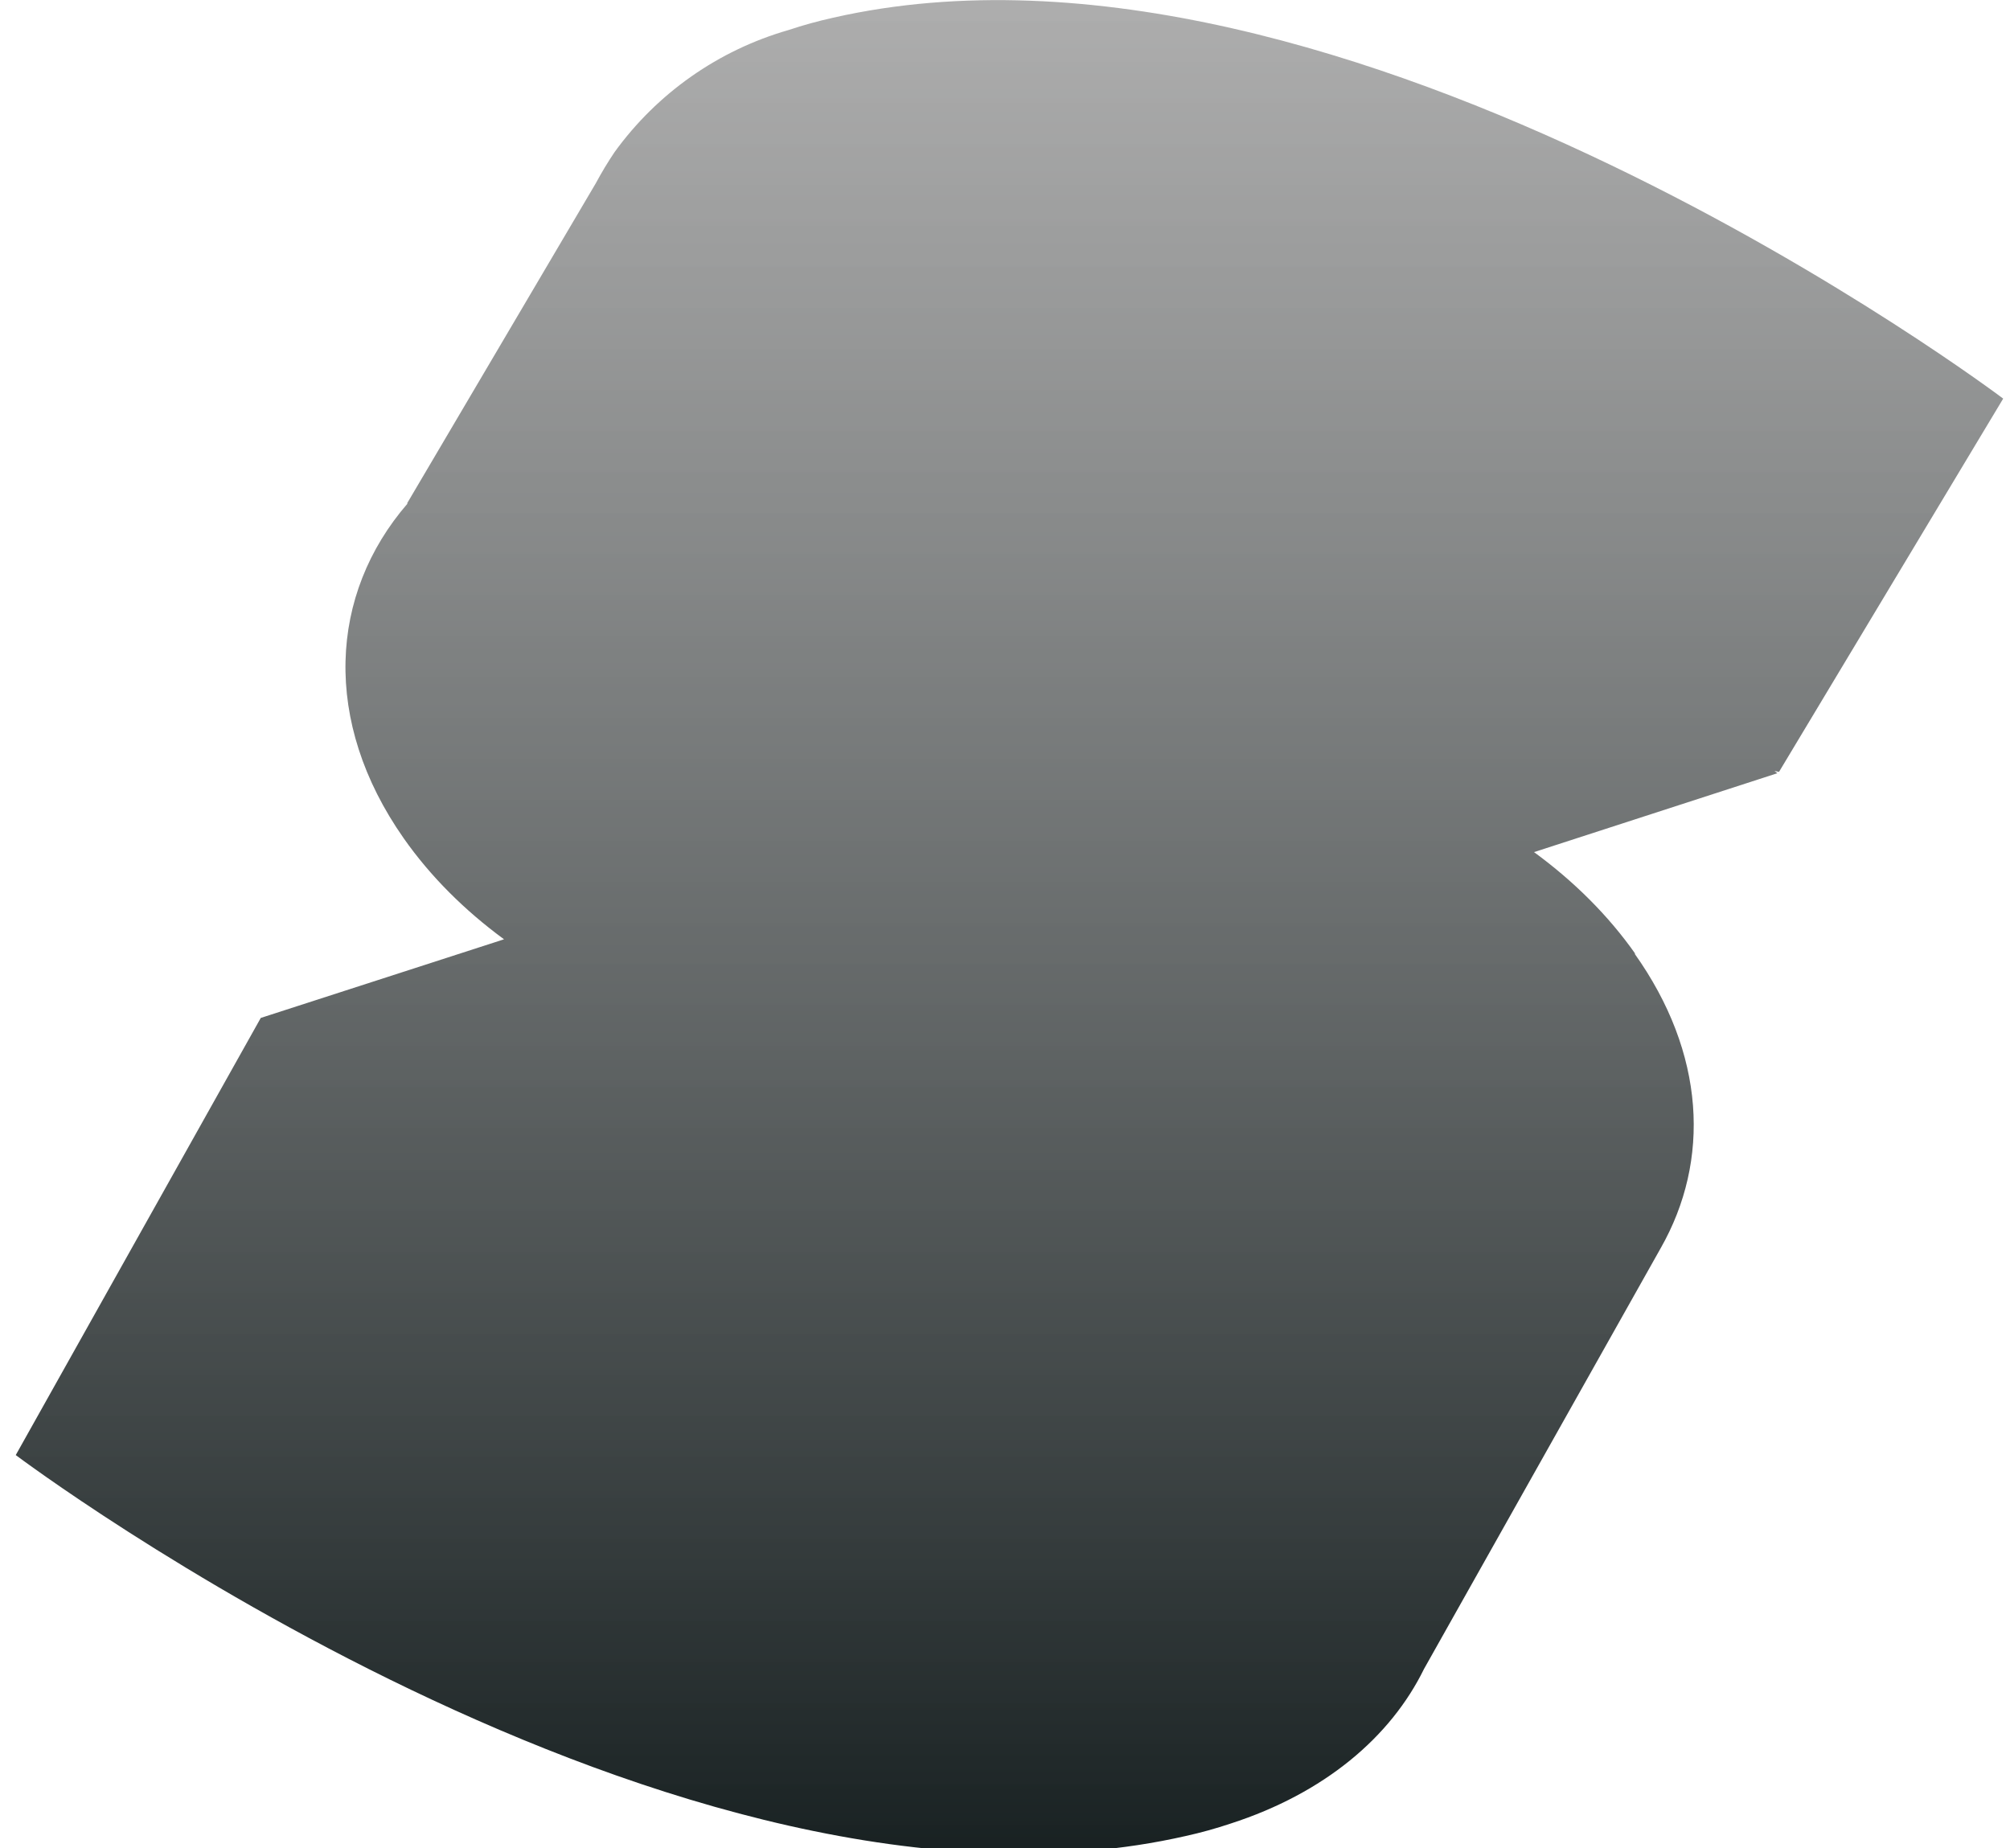
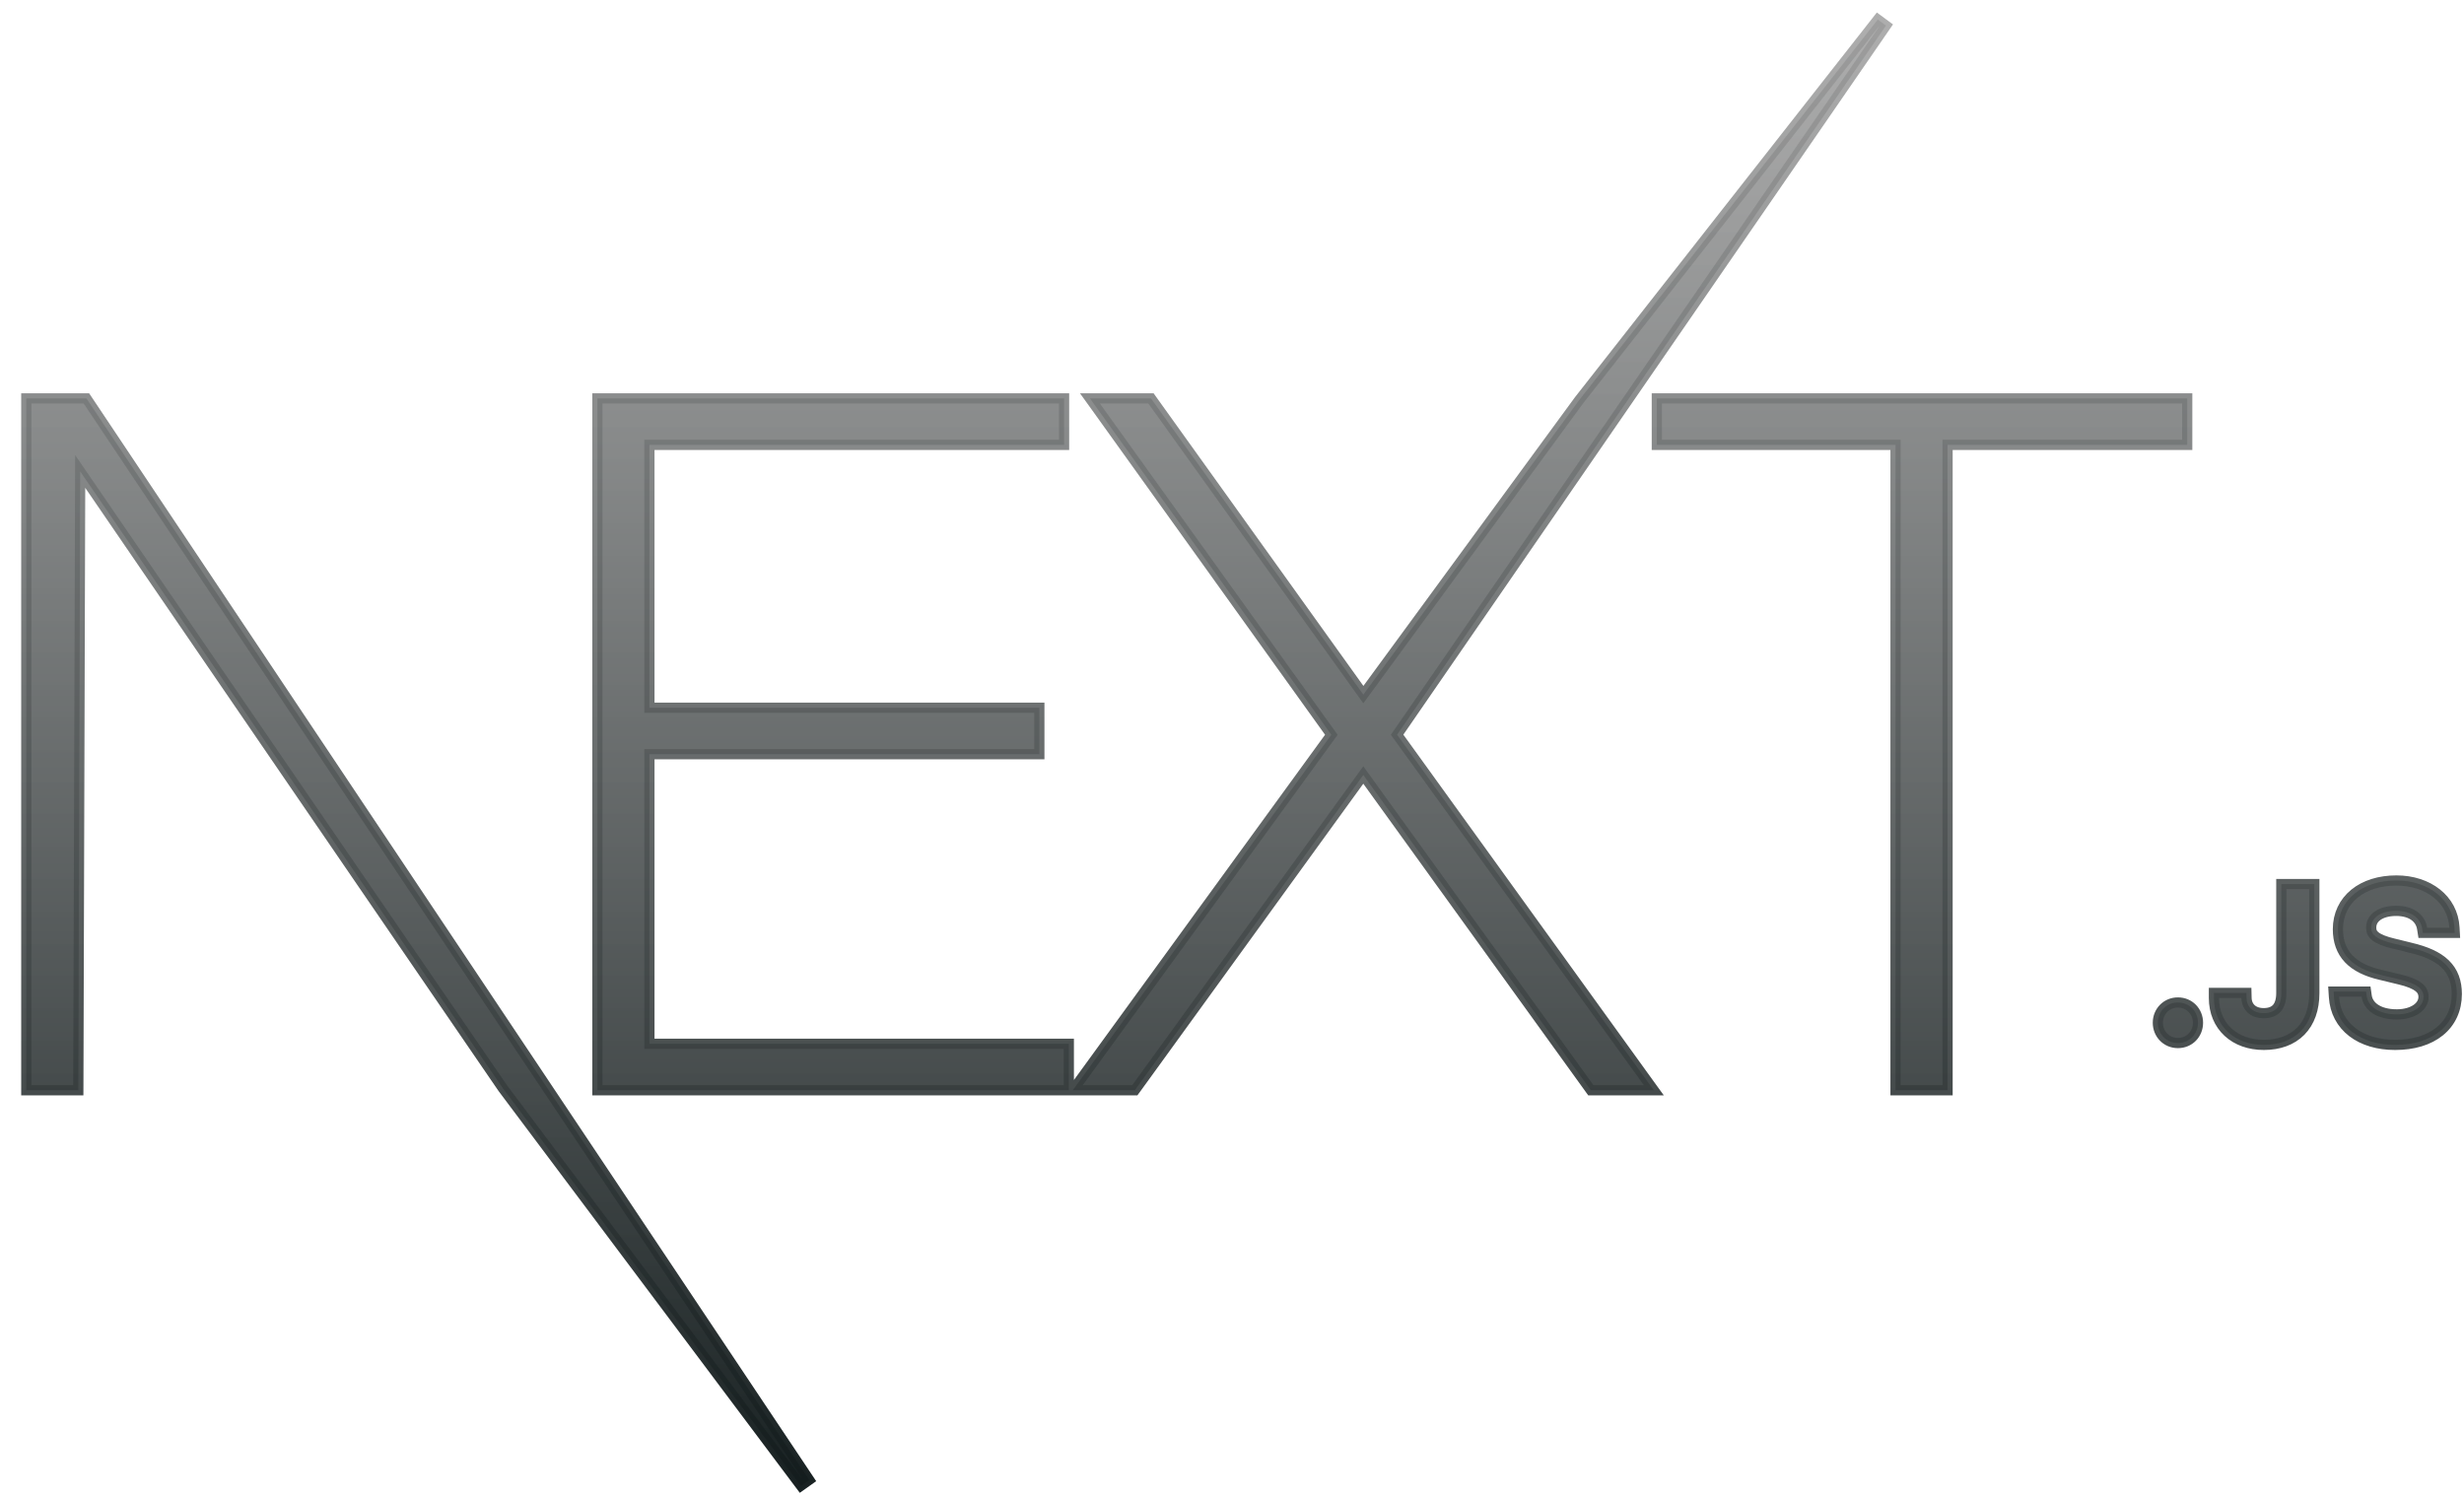
- <svg xmlns="http://www.w3.org/2000/svg" width="87" height="80" viewBox="0 0 87 80" fill="none">
-   <path fill-rule="evenodd" clip-rule="evenodd" d="M36.065 0.766C58.19 -4.263 86.705 17.257 86.705 17.257L77.002 33.417L76.805 33.379C76.89 33.441 76.933 33.474 76.933 33.474L66.398 36.89C68.121 38.151 69.621 39.637 70.796 41.314L70.739 41.269C73.825 45.6 74.042 50.24 71.882 54.034L61.636 72.254C60.191 75.203 57.33 77.633 53.264 78.948C52.627 79.161 51.978 79.341 51.322 79.486C29.307 84.502 0.82 63.098 0.682 62.994L0.682 62.994L0.682 62.994C0.682 62.994 0.682 62.994 0.682 62.994L0.682 62.994L11.287 44.069L21.816 40.665C20.115 39.416 18.633 37.946 17.47 36.286C13.938 31.245 14.24 25.727 17.641 21.799L17.619 21.794L25.79 7.931C26.038 7.469 26.309 7.018 26.602 6.583C28.448 4.032 31.096 2.173 34.122 1.303C34.76 1.09 35.408 0.911 36.065 0.766Z" fill="url(#paint0_linear_241_97)" />
+ <svg xmlns="http://www.w3.org/2000/svg" width="107" height="65" viewBox="0 0 107 65" fill="none">
+   <path d="M26.163 17.302H25.942V17.523V47.128V47.349H26.163H46.193H46.414V47.128V45.552V45.331H46.193H28.201V32.754H44.913H45.134V32.533V30.957V30.736H44.913H28.201V19.32H45.986H46.208V19.099V17.523V17.302H45.986H26.163ZM47.762 17.302H47.331L47.583 17.652L57.814 31.91L46.84 46.998L46.584 47.349H47.019H49.166H49.279L49.346 47.258L59.202 33.657L69.017 47.257L69.083 47.349H69.196H71.385H71.818L71.564 46.998L60.67 31.908L81.9 1.111L81.544 0.849L68.568 17.387L68.568 17.387L68.564 17.393L59.204 30.166L50.048 17.395L49.982 17.302H49.868H47.762ZM71.948 19.099V19.32H72.17H82.314V47.128V47.349H82.536H84.353H84.574V47.128V19.32H94.76H94.981V19.099V17.523V17.302H94.76H72.17H71.948V17.523V19.099ZM1.363 17.302H1.142V17.523V47.128V47.349H1.363H3.18H3.401L3.402 47.129L3.482 20.474L21.83 47.253L21.83 47.253L21.836 47.261L34.779 64.526L35.14 64.27L3.819 17.401L3.753 17.302H3.635H1.363ZM96.363 43.121H96.141V43.342C96.141 43.947 96.361 44.461 96.752 44.823C97.142 45.184 97.685 45.378 98.307 45.378C98.966 45.378 99.521 45.179 99.912 44.782C100.301 44.385 100.5 43.818 100.5 43.134V38.616V38.394H100.278H99.288H99.067V38.616V43.13C99.067 43.451 98.986 43.664 98.867 43.794C98.751 43.921 98.569 44.001 98.299 44.001C98.062 44.001 97.88 43.928 97.759 43.817C97.638 43.706 97.561 43.545 97.556 43.336L97.551 43.121H97.335H96.363ZM101.573 43.063H101.338L101.353 43.298C101.392 43.932 101.678 44.459 102.152 44.824C102.623 45.186 103.265 45.378 104.009 45.378C104.799 45.378 105.468 45.178 105.943 44.793C106.424 44.404 106.687 43.843 106.687 43.169C106.687 42.643 106.537 42.208 106.187 41.867C105.847 41.535 105.339 41.314 104.67 41.158C104.67 41.157 104.669 41.157 104.669 41.157L103.969 40.985L103.966 40.985C103.559 40.889 103.306 40.784 103.157 40.668C103.023 40.563 102.97 40.449 102.97 40.288C102.97 40.076 103.063 39.903 103.238 39.776C103.418 39.645 103.694 39.558 104.053 39.558C104.723 39.558 105.112 39.879 105.182 40.327L105.212 40.514H105.401H106.364H106.598L106.585 40.281C106.52 39.055 105.443 38.239 104.066 38.239C103.332 38.239 102.698 38.439 102.244 38.81C101.786 39.184 101.525 39.721 101.525 40.355C101.525 40.868 101.67 41.301 101.993 41.641C102.309 41.974 102.776 42.196 103.374 42.336C103.374 42.336 103.375 42.336 103.375 42.336L104.195 42.535L104.197 42.535C104.608 42.632 104.874 42.746 105.033 42.874C105.18 42.991 105.242 43.123 105.242 43.298C105.242 43.497 105.141 43.679 104.944 43.819C104.743 43.961 104.446 44.054 104.084 44.054C103.282 44.054 102.836 43.701 102.774 43.254L102.747 43.063H102.555H101.573ZM93.706 44.417C93.706 44.907 94.079 45.298 94.577 45.298C95.08 45.298 95.448 44.906 95.448 44.417C95.448 43.929 95.08 43.537 94.577 43.537C94.079 43.537 93.706 43.928 93.706 44.417Z" fill="url(#paint0_linear_241_225)" stroke="url(#paint1_linear_241_225)" stroke-width="0.443" />
  <defs>
-     <linearGradient id="paint0_linear_241_97" x1="43.693" y1="0.004" x2="43.693" y2="90.577" gradientUnits="userSpaceOnUse">
+     <linearGradient id="paint0_linear_241_225" x1="53.915" y1="0.986" x2="53.915" y2="72.556" gradientUnits="userSpaceOnUse">
+       <stop stop-color="#999999" stop-opacity="0.8" />
+       <stop offset="1" stop-color="#020C0D" />
+     </linearGradient>
+     <linearGradient id="paint1_linear_241_225" x1="53.915" y1="0.986" x2="53.915" y2="72.556" gradientUnits="userSpaceOnUse">
      <stop stop-color="#999999" stop-opacity="0.8" />
      <stop offset="1" stop-color="#020C0D" />
    </linearGradient>
  </defs>
</svg>
